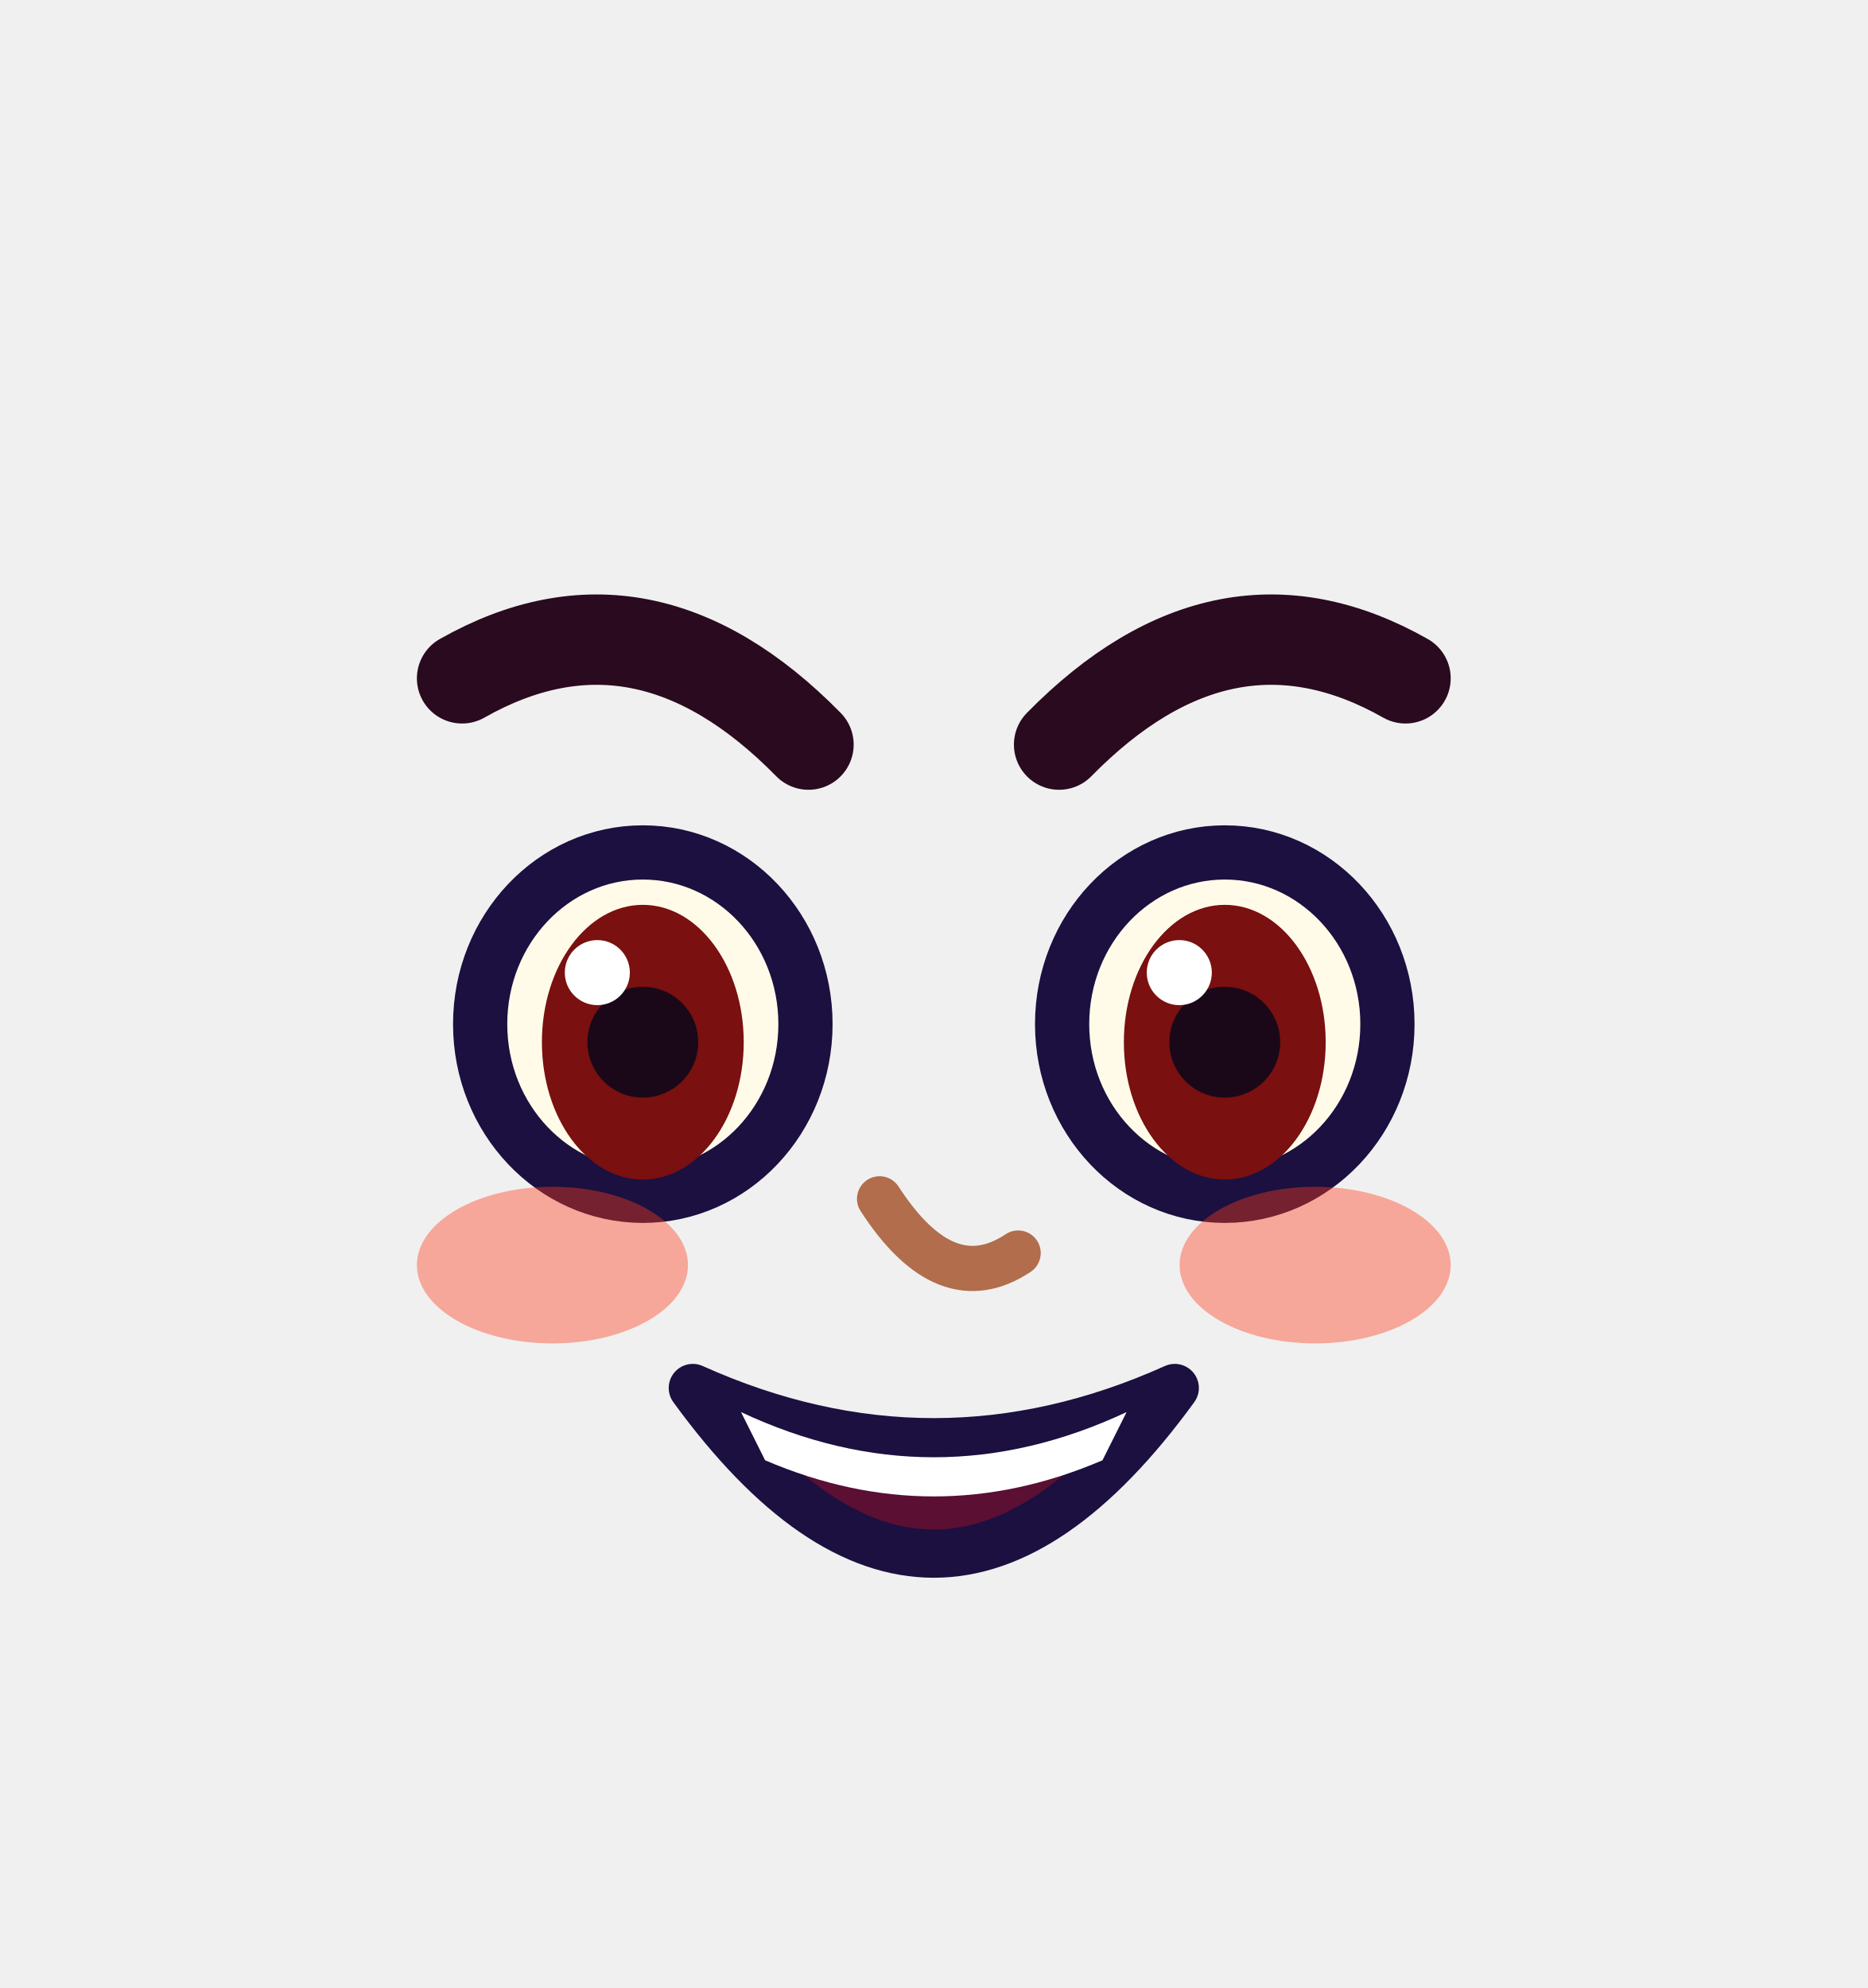
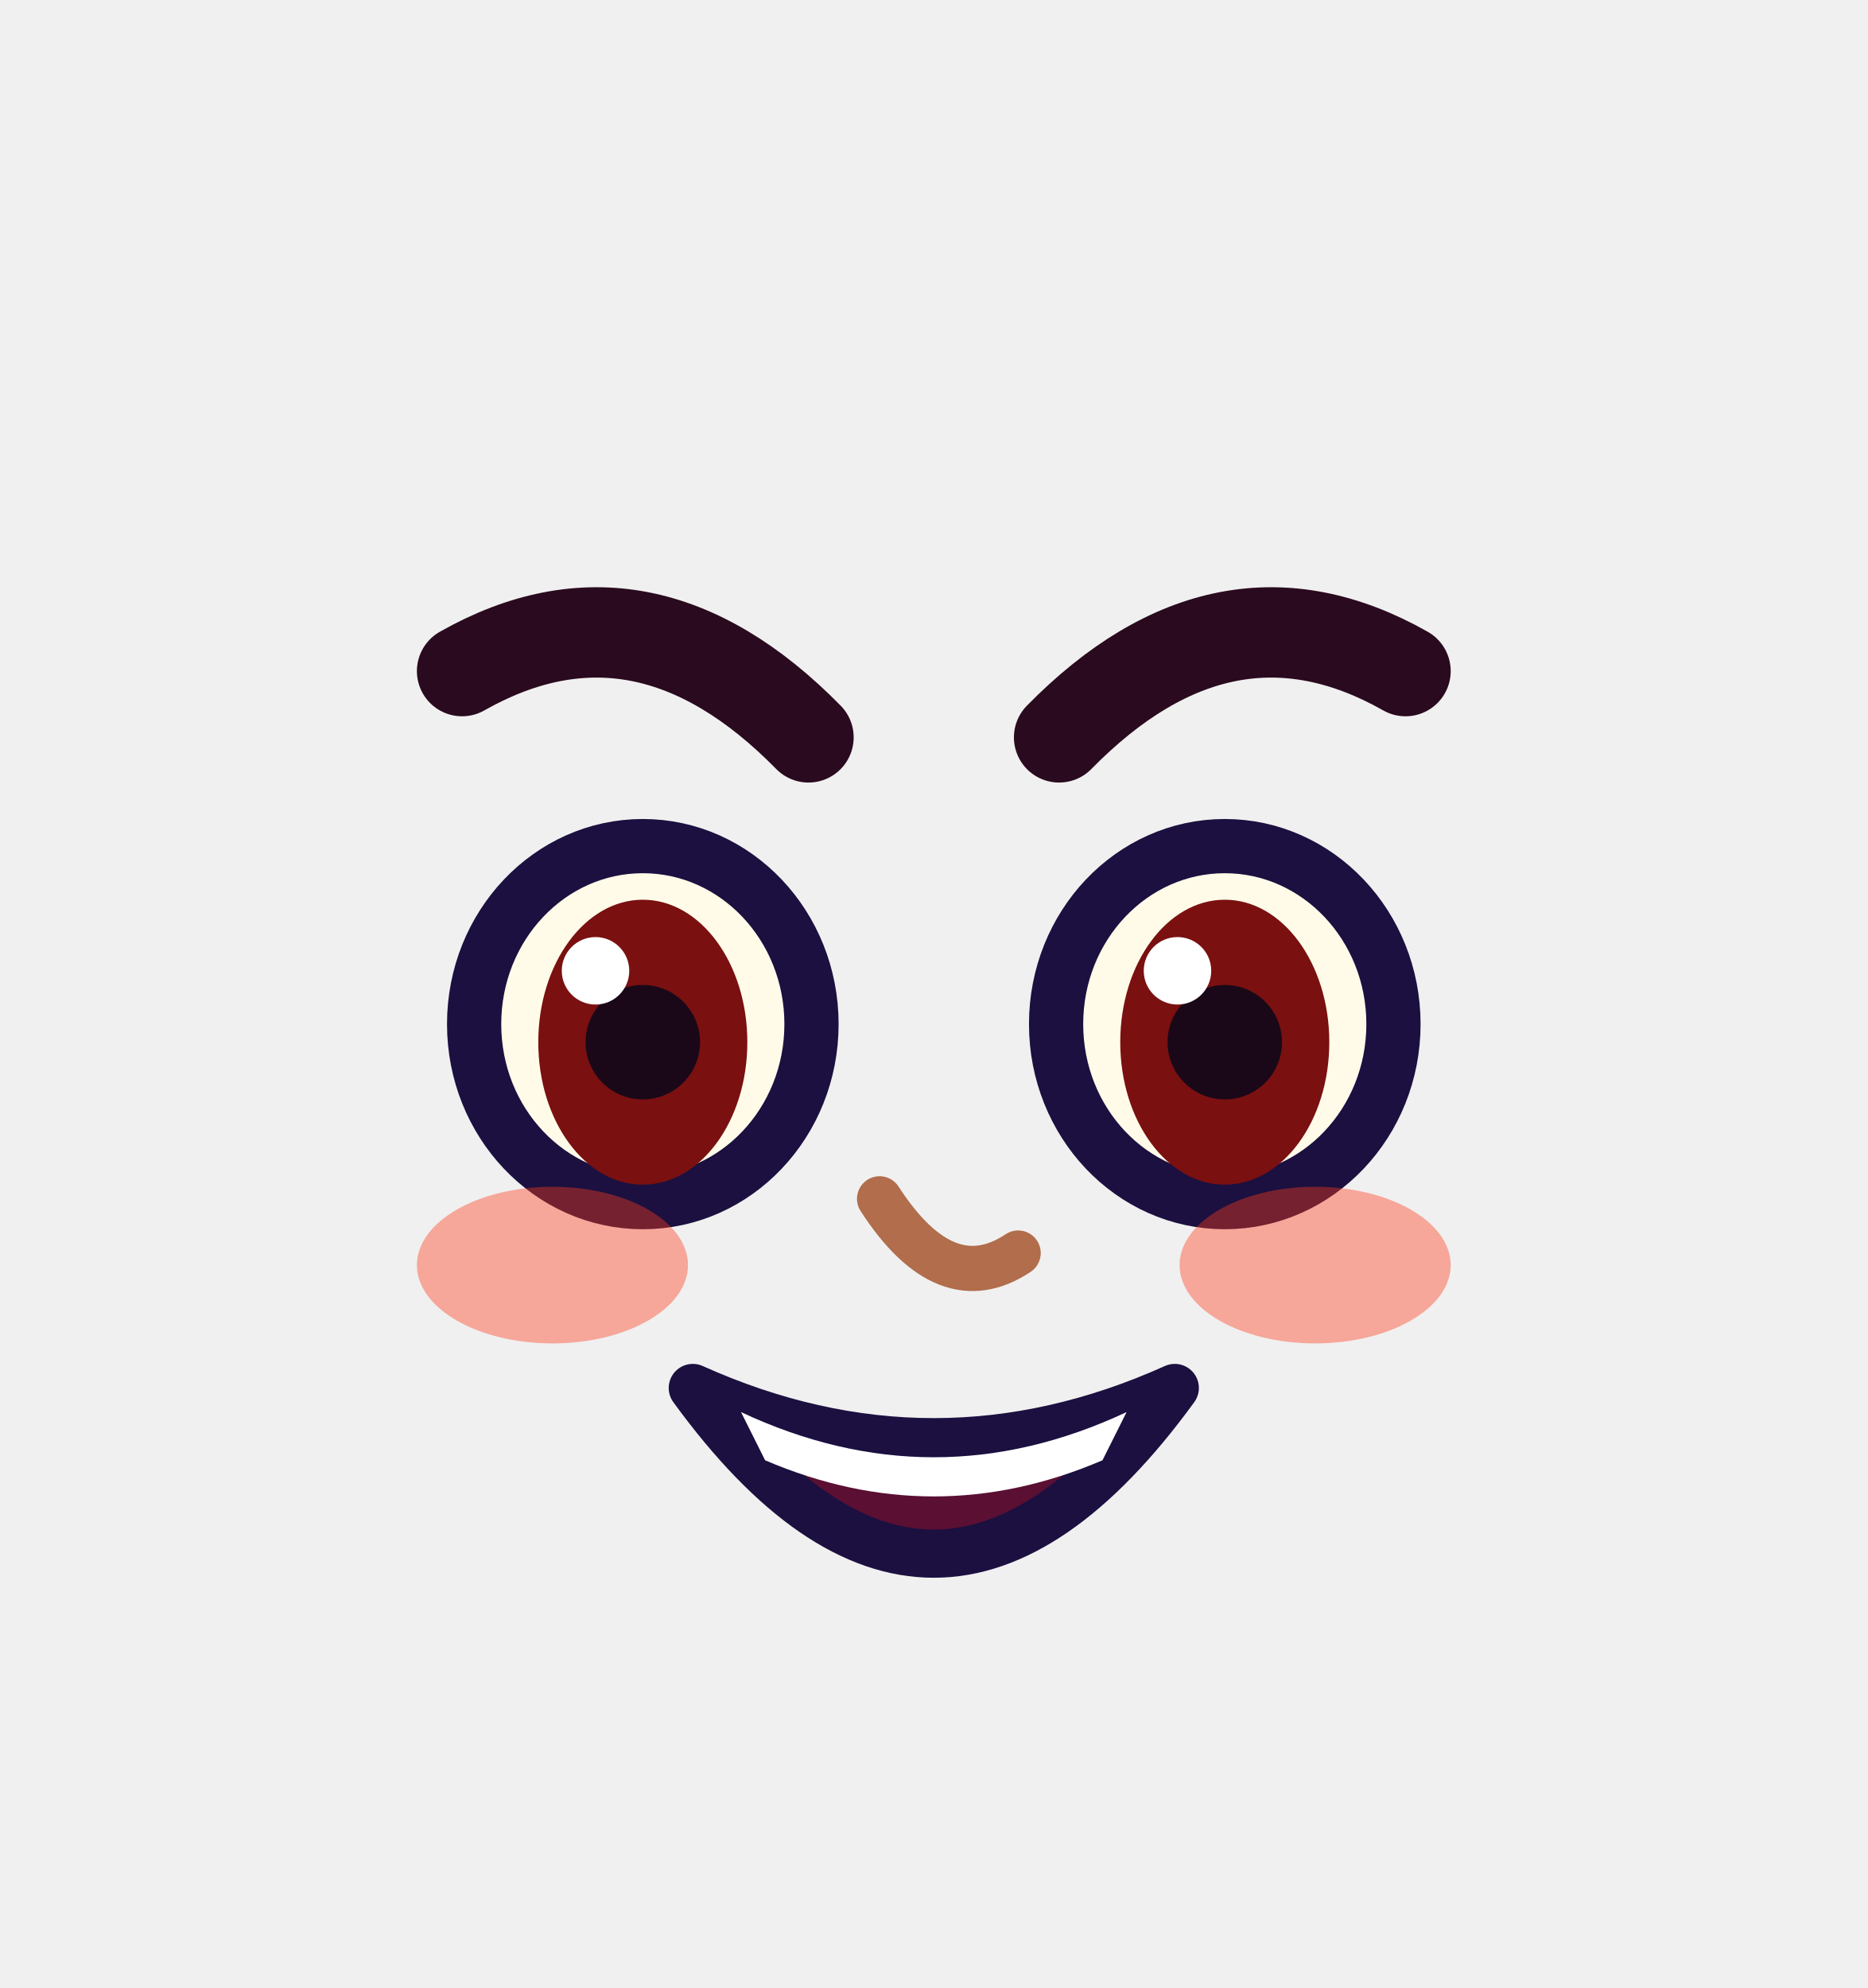
<svg xmlns="http://www.w3.org/2000/svg" width="124" height="132" viewBox="-31 -244 62 66">
-   <ellipse cx="-9.66" cy="-210" rx="5.4" ry="5.7" fill="#fffbe8" stroke="#1b1040" stroke-width="1.8" stroke-linejoin="round" />
-   <ellipse cx="-9.66" cy="-209.4" rx="3.35" ry="4.56" fill="#7a1010" />
-   <circle cx="-9.66" cy="-209.4" r="1.84" fill="#1a0818" />
-   <circle cx="-11.17" cy="-211.71" r="1.08" fill="#ffffff" />
-   <ellipse cx="9.66" cy="-210" rx="5.4" ry="5.7" fill="#fffbe8" stroke="#1b1040" stroke-width="1.8" stroke-linejoin="round" />
-   <ellipse cx="9.66" cy="-209.4" rx="3.35" ry="4.56" fill="#7a1010" />
-   <circle cx="9.66" cy="-209.4" r="1.84" fill="#1a0818" />
-   <circle cx="8.15" cy="-211.71" r="1.08" fill="#ffffff" />
-   <path d="M-15.66 -221.48 Q-9.66 -224.88 -4.16 -219.28" fill="none" stroke="#2a0a1e" stroke-width="3" stroke-linejoin="round" stroke-linecap="round" />
-   <path d="M4.16 -219.28 Q9.66 -224.88 15.66 -221.48" fill="none" stroke="#2a0a1e" stroke-width="3" stroke-linejoin="round" stroke-linecap="round" />
+   <ellipse cx="-9.66" cy="-210" rx="5.6" ry="5.91" fill="#fffbe8" stroke="#1b1040" stroke-width="1.8" stroke-linejoin="round" />
+   <ellipse cx="-9.66" cy="-209.4" rx="3.47" ry="4.73" fill="#7a1010" />
+   <circle cx="-9.66" cy="-209.4" r="1.9" fill="#1a0818" />
+   <circle cx="-11.23" cy="-211.77" r="1.12" fill="#ffffff" />
+   <ellipse cx="9.66" cy="-210" rx="5.6" ry="5.91" fill="#fffbe8" stroke="#1b1040" stroke-width="1.8" stroke-linejoin="round" />
+   <ellipse cx="9.66" cy="-209.4" rx="3.47" ry="4.73" fill="#7a1010" />
+   <circle cx="9.66" cy="-209.4" r="1.9" fill="#1a0818" />
+   <circle cx="8.09" cy="-211.77" r="1.12" fill="#ffffff" />
+   <path d="M-15.66 -221.72 Q-9.66 -225.12 -4.16 -219.52" fill="none" stroke="#2a0a1e" stroke-width="3" stroke-linejoin="round" stroke-linecap="round" />
+   <path d="M4.16 -219.52 Q9.66 -225.12 15.66 -221.72" fill="none" stroke="#2a0a1e" stroke-width="3" stroke-linejoin="round" stroke-linecap="round" />
  <path d="M-8 -197.92 Q0 -186.92 8 -197.92 Q0 -194.32 -8 -197.92 Z" fill="#5a0f33" stroke="#1b1040" stroke-width="1.6" stroke-linejoin="round" stroke-linecap="round" />
  <path d="M-6.4 -197.12 Q0 -194.12 6.4 -197.12 L5.6 -195.52 Q0 -193.12 -5.6 -195.52 Z" fill="#ffffff" />
  <ellipse cx="-12.66" cy="-202" rx="4.5" ry="2.6" fill="#ff3a1a" fill-opacity="0.4" />
  <ellipse cx="12.66" cy="-202" rx="4.5" ry="2.6" fill="#ff3a1a" fill-opacity="0.4" />
  <path d="M-1.8 -204.2 Q0.4 -200.8 2.8 -202.4" fill="none" stroke="#a14d24" stroke-width="1.5" stroke-linejoin="round" stroke-linecap="round" stroke-opacity="0.8" />
</svg>
